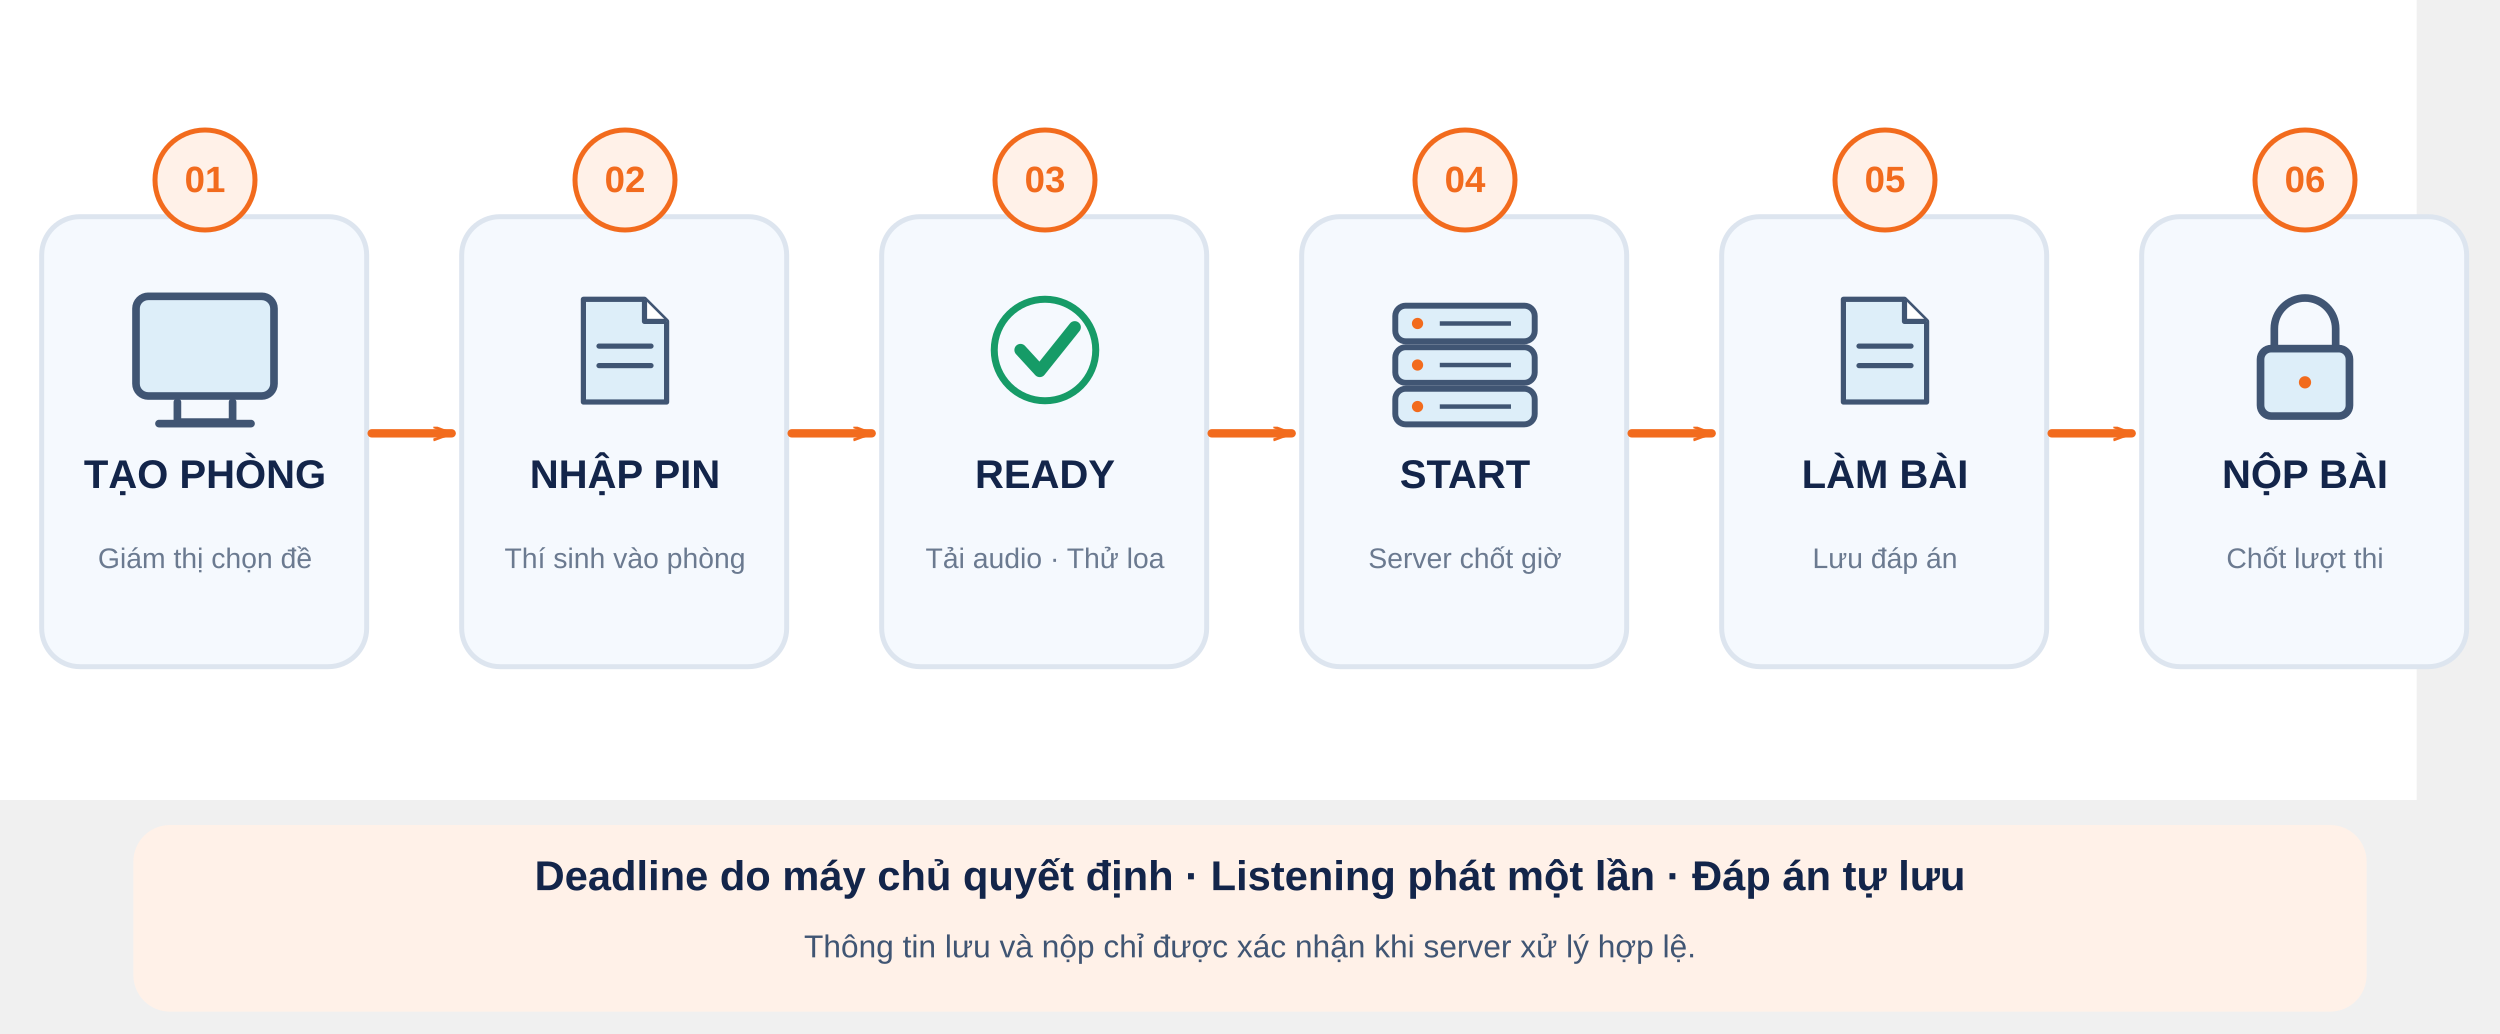
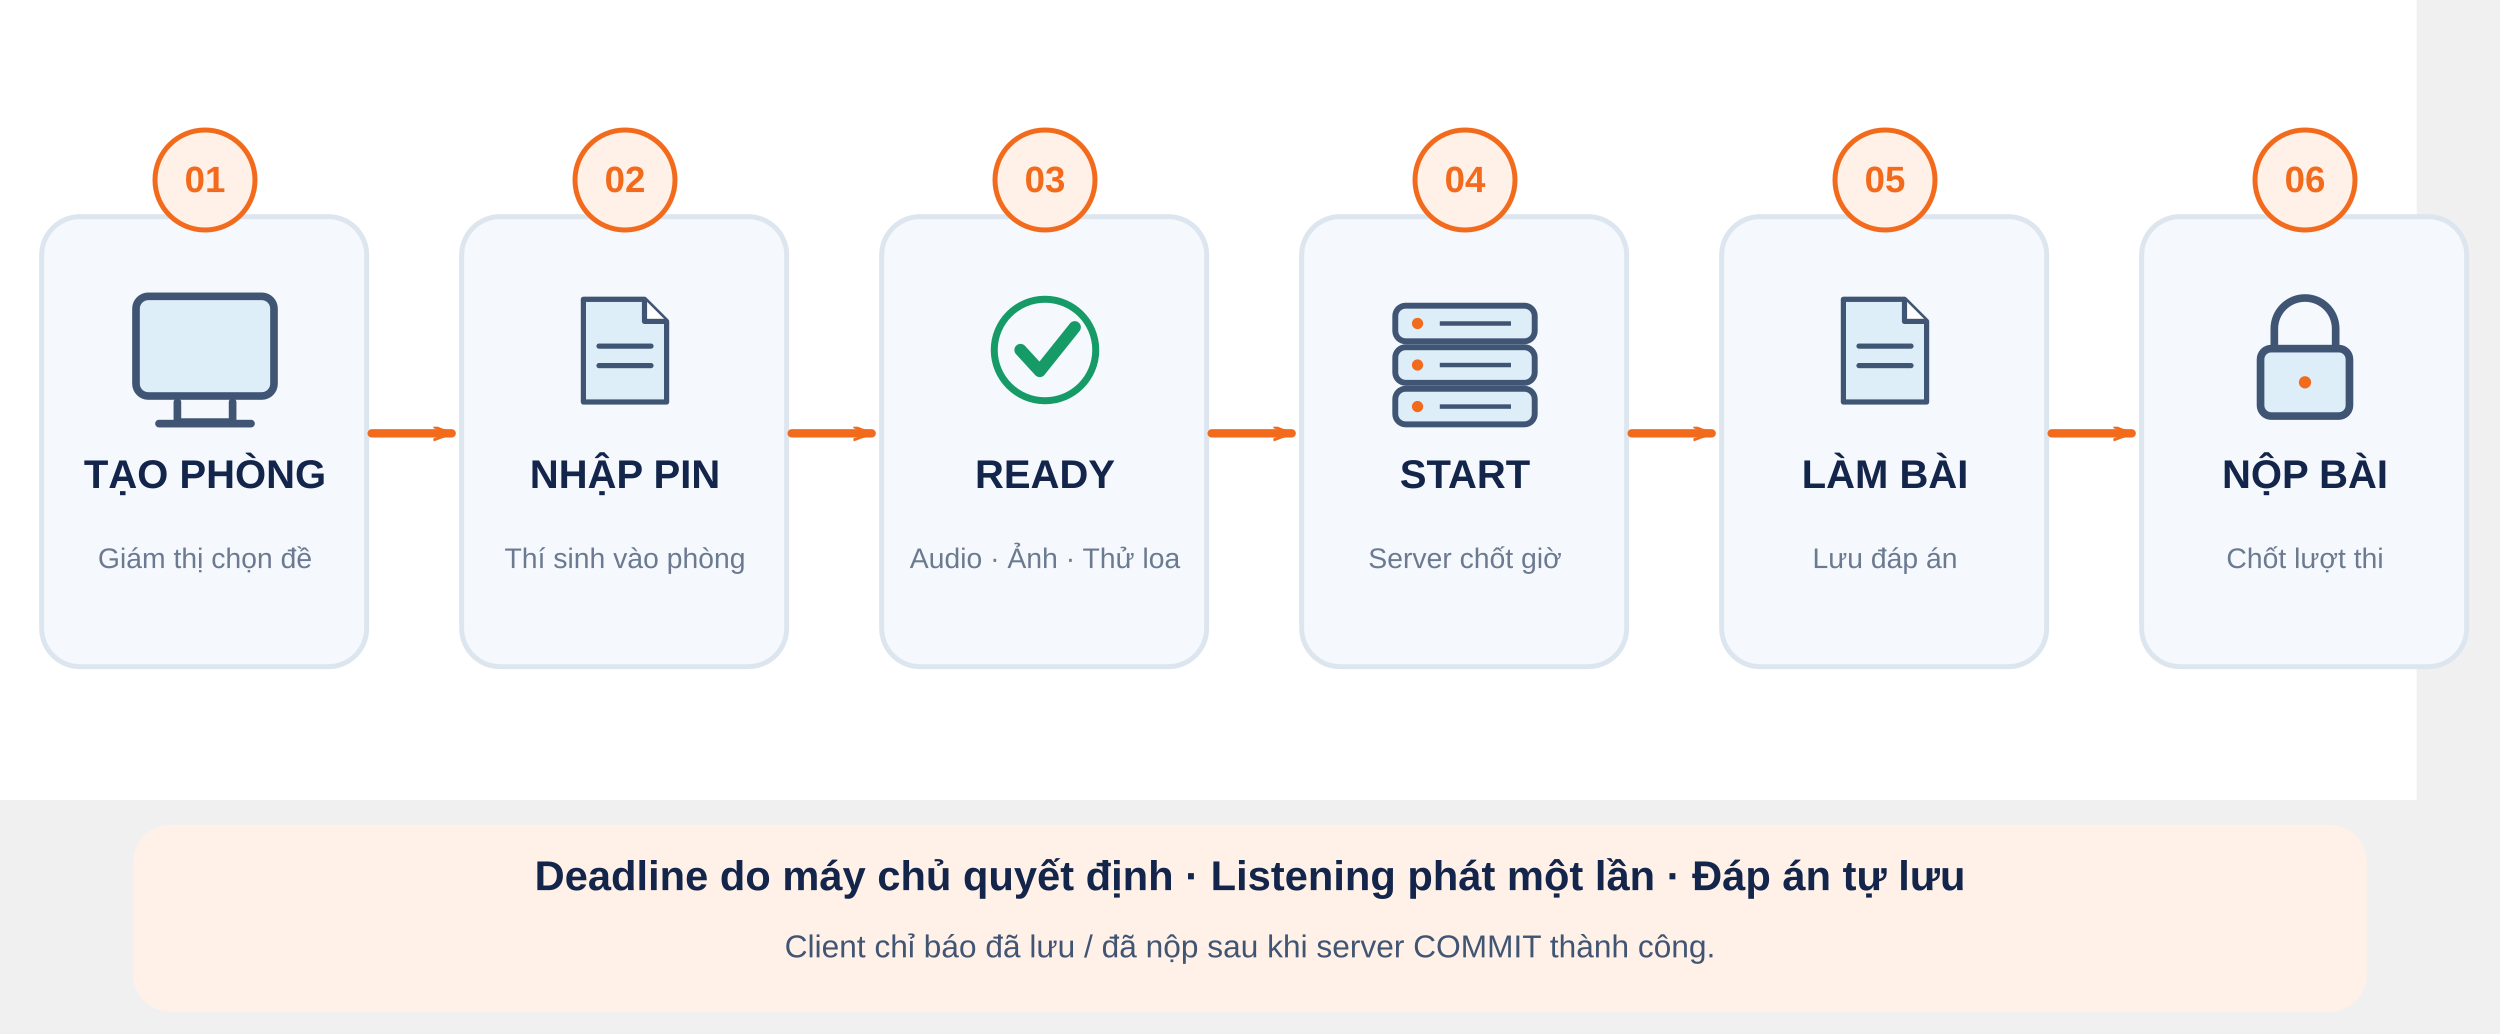
<svg xmlns="http://www.w3.org/2000/svg" viewBox="50 140 1500 620">
  <defs>
    <marker id="aN" markerUnits="userSpaceOnUse" markerWidth="16" markerHeight="16" refX="11" refY="4" orient="auto">
      <path d="M0,0 L11,4 L0,8" fill="none" stroke="#13254A" stroke-width="1.7" />
    </marker>
    <marker id="aO" markerUnits="userSpaceOnUse" markerWidth="16" markerHeight="16" refX="11" refY="4" orient="auto">
      <path d="M0,0 L11,4 L0,8" fill="none" stroke="#F26B1D" stroke-width="1.7" />
    </marker>
    <marker id="aG" markerUnits="userSpaceOnUse" markerWidth="16" markerHeight="16" refX="11" refY="4" orient="auto">
      <path d="M0,0 L11,4 L0,8" fill="none" stroke="#169B67" stroke-width="1.7" />
    </marker>
  </defs>
  <rect width="100%" height="100%" fill="#FFFFFF" />
  <rect x="75" y="270" width="195" height="270" rx="23" fill="#F5F9FE" stroke="#DDE5EF" stroke-width="3" />
  <rect x="143" y="218" width="60" height="60" rx="30" fill="#FFF1E8" stroke="#F26B1D" stroke-width="3" />
  <text x="173" y="249" text-anchor="middle" dominant-baseline="middle" font-family="Segoe UI,Arial,sans-serif" font-size="22" font-weight="800" fill="#F26B1D">01</text>
  <g transform="translate(173,350) scale(0.92)" stroke="#405573" fill="none" stroke-width="5" stroke-linejoin="round" stroke-linecap="round">
    <rect x="-45" y="-35" width="90" height="65" rx="8" fill="#DDEEF9" />
    <path d="M-18 34 V47 H18 V34 M-30 48 H30" />
  </g>
  <text x="173" y="426" text-anchor="middle" dominant-baseline="middle" font-family="Segoe UI,Arial,sans-serif" font-size="24" font-weight="800" fill="#13254A">TẠO PHÒNG</text>
  <text x="173" y="476" text-anchor="middle" dominant-baseline="middle" font-family="Segoe UI,Arial,sans-serif" font-size="17" font-weight="400" fill="#6B7A90">Giám thị chọn đề</text>
  <line x1="273" y1="400" x2="321" y2="400" stroke="#F26B1D" stroke-width="5" stroke-linecap="round" marker-end="url(#aO)" />
  <rect x="327" y="270" width="195" height="270" rx="23" fill="#F5F9FE" stroke="#DDE5EF" stroke-width="3" />
  <rect x="395" y="218" width="60" height="60" rx="30" fill="#FFF1E8" stroke="#F26B1D" stroke-width="3" />
  <text x="425" y="249" text-anchor="middle" dominant-baseline="middle" font-family="Segoe UI,Arial,sans-serif" font-size="22" font-weight="800" fill="#F26B1D">02</text>
  <g transform="translate(425,350) scale(0.78)" fill="#DDEEF9" stroke="#405573" stroke-width="4" stroke-linejoin="round">
    <path d="M-32 -39 H15 L32 -22 V40 H-32 Z" />
    <path d="M15 -39 V-22 H32" fill="#FFFFFF" />
    <path d="M-20 -3 H20 M-20 12 H20" fill="none" stroke-linecap="round" />
  </g>
  <text x="425" y="426" text-anchor="middle" dominant-baseline="middle" font-family="Segoe UI,Arial,sans-serif" font-size="24" font-weight="800" fill="#13254A">NHẬP PIN</text>
  <text x="425" y="476" text-anchor="middle" dominant-baseline="middle" font-family="Segoe UI,Arial,sans-serif" font-size="17" font-weight="400" fill="#6B7A90">Thí sinh vào phòng</text>
  <line x1="525" y1="400" x2="573" y2="400" stroke="#F26B1D" stroke-width="5" stroke-linecap="round" marker-end="url(#aO)" />
  <rect x="579" y="270" width="195" height="270" rx="23" fill="#F5F9FE" stroke="#DDE5EF" stroke-width="3" />
  <rect x="647" y="218" width="60" height="60" rx="30" fill="#FFF1E8" stroke="#F26B1D" stroke-width="3" />
  <text x="677" y="249" text-anchor="middle" dominant-baseline="middle" font-family="Segoe UI,Arial,sans-serif" font-size="22" font-weight="800" fill="#F26B1D">03</text>
  <g transform="translate(677,350) scale(1.05)" stroke="#169B67" fill="none" stroke-width="7" stroke-linecap="round" stroke-linejoin="round">
    <circle r="29" stroke-width="4" />
    <path d="M-14 0 L-3 12 L17 -13" />
  </g>
  <text x="677" y="426" text-anchor="middle" dominant-baseline="middle" font-family="Segoe UI,Arial,sans-serif" font-size="24" font-weight="800" fill="#13254A">READY</text>
-   <text x="677" y="476" text-anchor="middle" dominant-baseline="middle" font-family="Segoe UI,Arial,sans-serif" font-size="17" font-weight="400" fill="#6B7A90">Tải audio · Thử loa</text>
+   <text x="677" y="476" text-anchor="middle" dominant-baseline="middle" font-family="Segoe UI,Arial,sans-serif" font-size="17" font-weight="400" fill="#6B7A90">Audio · Ảnh · Thử loa</text>
  <line x1="777" y1="400" x2="825" y2="400" stroke="#F26B1D" stroke-width="5" stroke-linecap="round" marker-end="url(#aO)" />
  <rect x="831" y="270" width="195" height="270" rx="23" fill="#F5F9FE" stroke="#DDE5EF" stroke-width="3" />
  <rect x="899" y="218" width="60" height="60" rx="30" fill="#FFF1E8" stroke="#F26B1D" stroke-width="3" />
  <text x="929" y="249" text-anchor="middle" dominant-baseline="middle" font-family="Segoe UI,Arial,sans-serif" font-size="22" font-weight="800" fill="#F26B1D">04</text>
  <g transform="translate(929,351) scale(0.89)" stroke="#405573" stroke-width="4" stroke-linejoin="round" fill="#DDEEF9">
    <rect x="-47" y="-31" width="94" height="24" rx="7" />
    <circle cx="-32" cy="-19" r="3.8" fill="#F26B1D" stroke="none" />
    <line x1="-17" y1="-19" x2="31" y2="-19" stroke="#405573" stroke-width="3" />
    <rect x="-47" y="-3" width="94" height="24" rx="7" />
    <circle cx="-32" cy="9" r="3.8" fill="#F26B1D" stroke="none" />
    <line x1="-17" y1="9" x2="31" y2="9" stroke="#405573" stroke-width="3" />
    <rect x="-47" y="25" width="94" height="24" rx="7" />
    <circle cx="-32" cy="37" r="3.8" fill="#F26B1D" stroke="none" />
    <line x1="-17" y1="37" x2="31" y2="37" stroke="#405573" stroke-width="3" />
  </g>
  <text x="929" y="426" text-anchor="middle" dominant-baseline="middle" font-family="Segoe UI,Arial,sans-serif" font-size="24" font-weight="800" fill="#13254A">START</text>
  <text x="929" y="476" text-anchor="middle" dominant-baseline="middle" font-family="Segoe UI,Arial,sans-serif" font-size="17" font-weight="400" fill="#6B7A90">Server chốt giờ</text>
  <line x1="1029" y1="400" x2="1077" y2="400" stroke="#F26B1D" stroke-width="5" stroke-linecap="round" marker-end="url(#aO)" />
  <rect x="1083" y="270" width="195" height="270" rx="23" fill="#F5F9FE" stroke="#DDE5EF" stroke-width="3" />
  <rect x="1151" y="218" width="60" height="60" rx="30" fill="#FFF1E8" stroke="#F26B1D" stroke-width="3" />
  <text x="1181" y="249" text-anchor="middle" dominant-baseline="middle" font-family="Segoe UI,Arial,sans-serif" font-size="22" font-weight="800" fill="#F26B1D">05</text>
  <g transform="translate(1181,350) scale(0.78)" fill="#DDEEF9" stroke="#405573" stroke-width="4" stroke-linejoin="round">
    <path d="M-32 -39 H15 L32 -22 V40 H-32 Z" />
    <path d="M15 -39 V-22 H32" fill="#FFFFFF" />
    <path d="M-20 -3 H20 M-20 12 H20" fill="none" stroke-linecap="round" />
  </g>
  <text x="1181" y="426" text-anchor="middle" dominant-baseline="middle" font-family="Segoe UI,Arial,sans-serif" font-size="24" font-weight="800" fill="#13254A">LÀM BÀI</text>
  <text x="1181" y="476" text-anchor="middle" dominant-baseline="middle" font-family="Segoe UI,Arial,sans-serif" font-size="17" font-weight="400" fill="#6B7A90">Lưu đáp án</text>
  <line x1="1281" y1="400" x2="1329" y2="400" stroke="#F26B1D" stroke-width="5" stroke-linecap="round" marker-end="url(#aO)" />
  <rect x="1335" y="270" width="195" height="270" rx="23" fill="#F5F9FE" stroke="#DDE5EF" stroke-width="3" />
  <rect x="1403" y="218" width="60" height="60" rx="30" fill="#FFF1E8" stroke="#F26B1D" stroke-width="3" />
  <text x="1433" y="249" text-anchor="middle" dominant-baseline="middle" font-family="Segoe UI,Arial,sans-serif" font-size="22" font-weight="800" fill="#F26B1D">06</text>
  <g transform="translate(1433,351) scale(0.92)" stroke="#405573" stroke-width="5" fill="#DDEEF9" stroke-linejoin="round">
    <rect x="-29" y="-2" width="58" height="44" rx="7" />
    <path d="M-20 -3 V-15 A20 20 0 0 1 20 -15 V-3" fill="none" />
    <circle cx="0" cy="20" r="4" fill="#F26B1D" stroke="none" />
  </g>
  <text x="1433" y="426" text-anchor="middle" dominant-baseline="middle" font-family="Segoe UI,Arial,sans-serif" font-size="24" font-weight="800" fill="#13254A">NỘP BÀI</text>
  <text x="1433" y="476" text-anchor="middle" dominant-baseline="middle" font-family="Segoe UI,Arial,sans-serif" font-size="17" font-weight="400" fill="#6B7A90">Chốt lượt thi</text>
  <rect x="130" y="635" width="1340" height="112" rx="22" fill="#FFF1E8" stroke="none" stroke-width="0" />
  <text x="800" y="667" text-anchor="middle" dominant-baseline="middle" font-family="Segoe UI,Arial,sans-serif" font-size="25" font-weight="700" fill="#13254A">Deadline do máy chủ quyết định · Listening phát một lần · Đáp án tự lưu</text>
-   <text x="800" y="709" text-anchor="middle" dominant-baseline="middle" font-family="Segoe UI,Arial,sans-serif" font-size="19" font-weight="400" fill="#405573">Thông tin lưu và nộp chỉ được xác nhận khi server xử lý hợp lệ.</text>
+   <text x="800" y="709" text-anchor="middle" dominant-baseline="middle" font-family="Segoe UI,Arial,sans-serif" font-size="19" font-weight="400" fill="#405573">Client chỉ báo đã lưu / đã nộp sau khi server COMMIT thành công.</text>
</svg>
